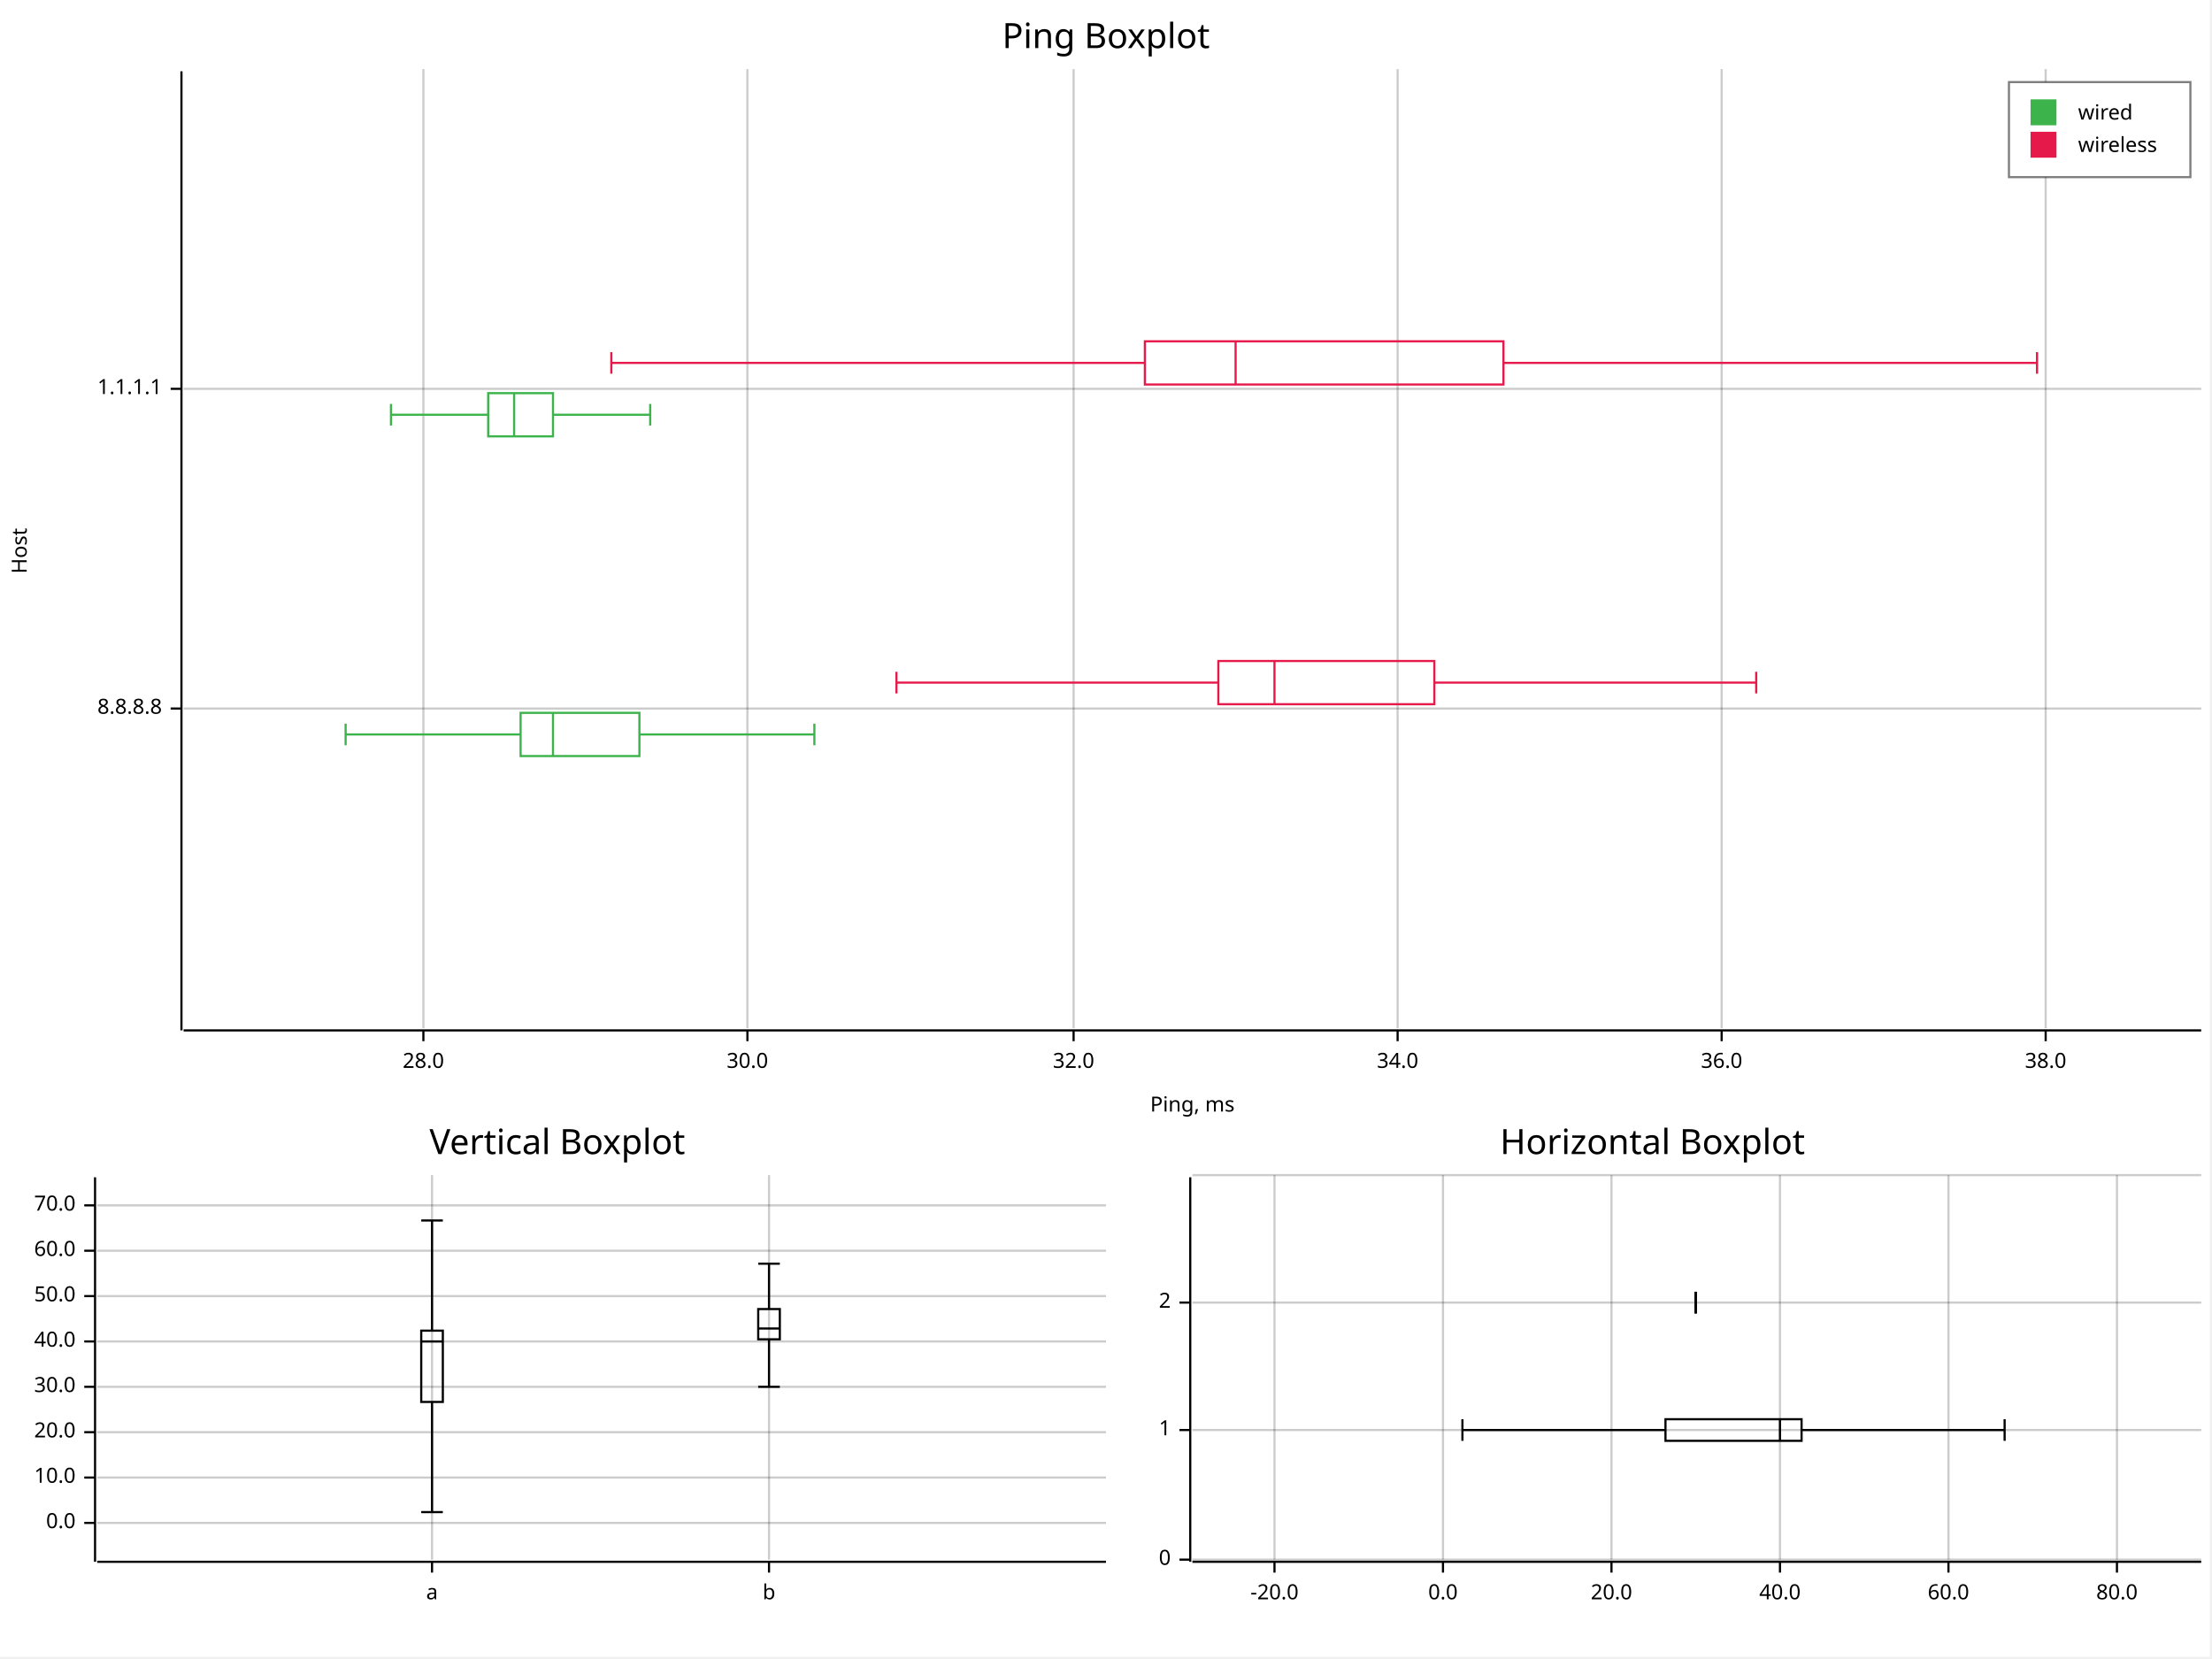
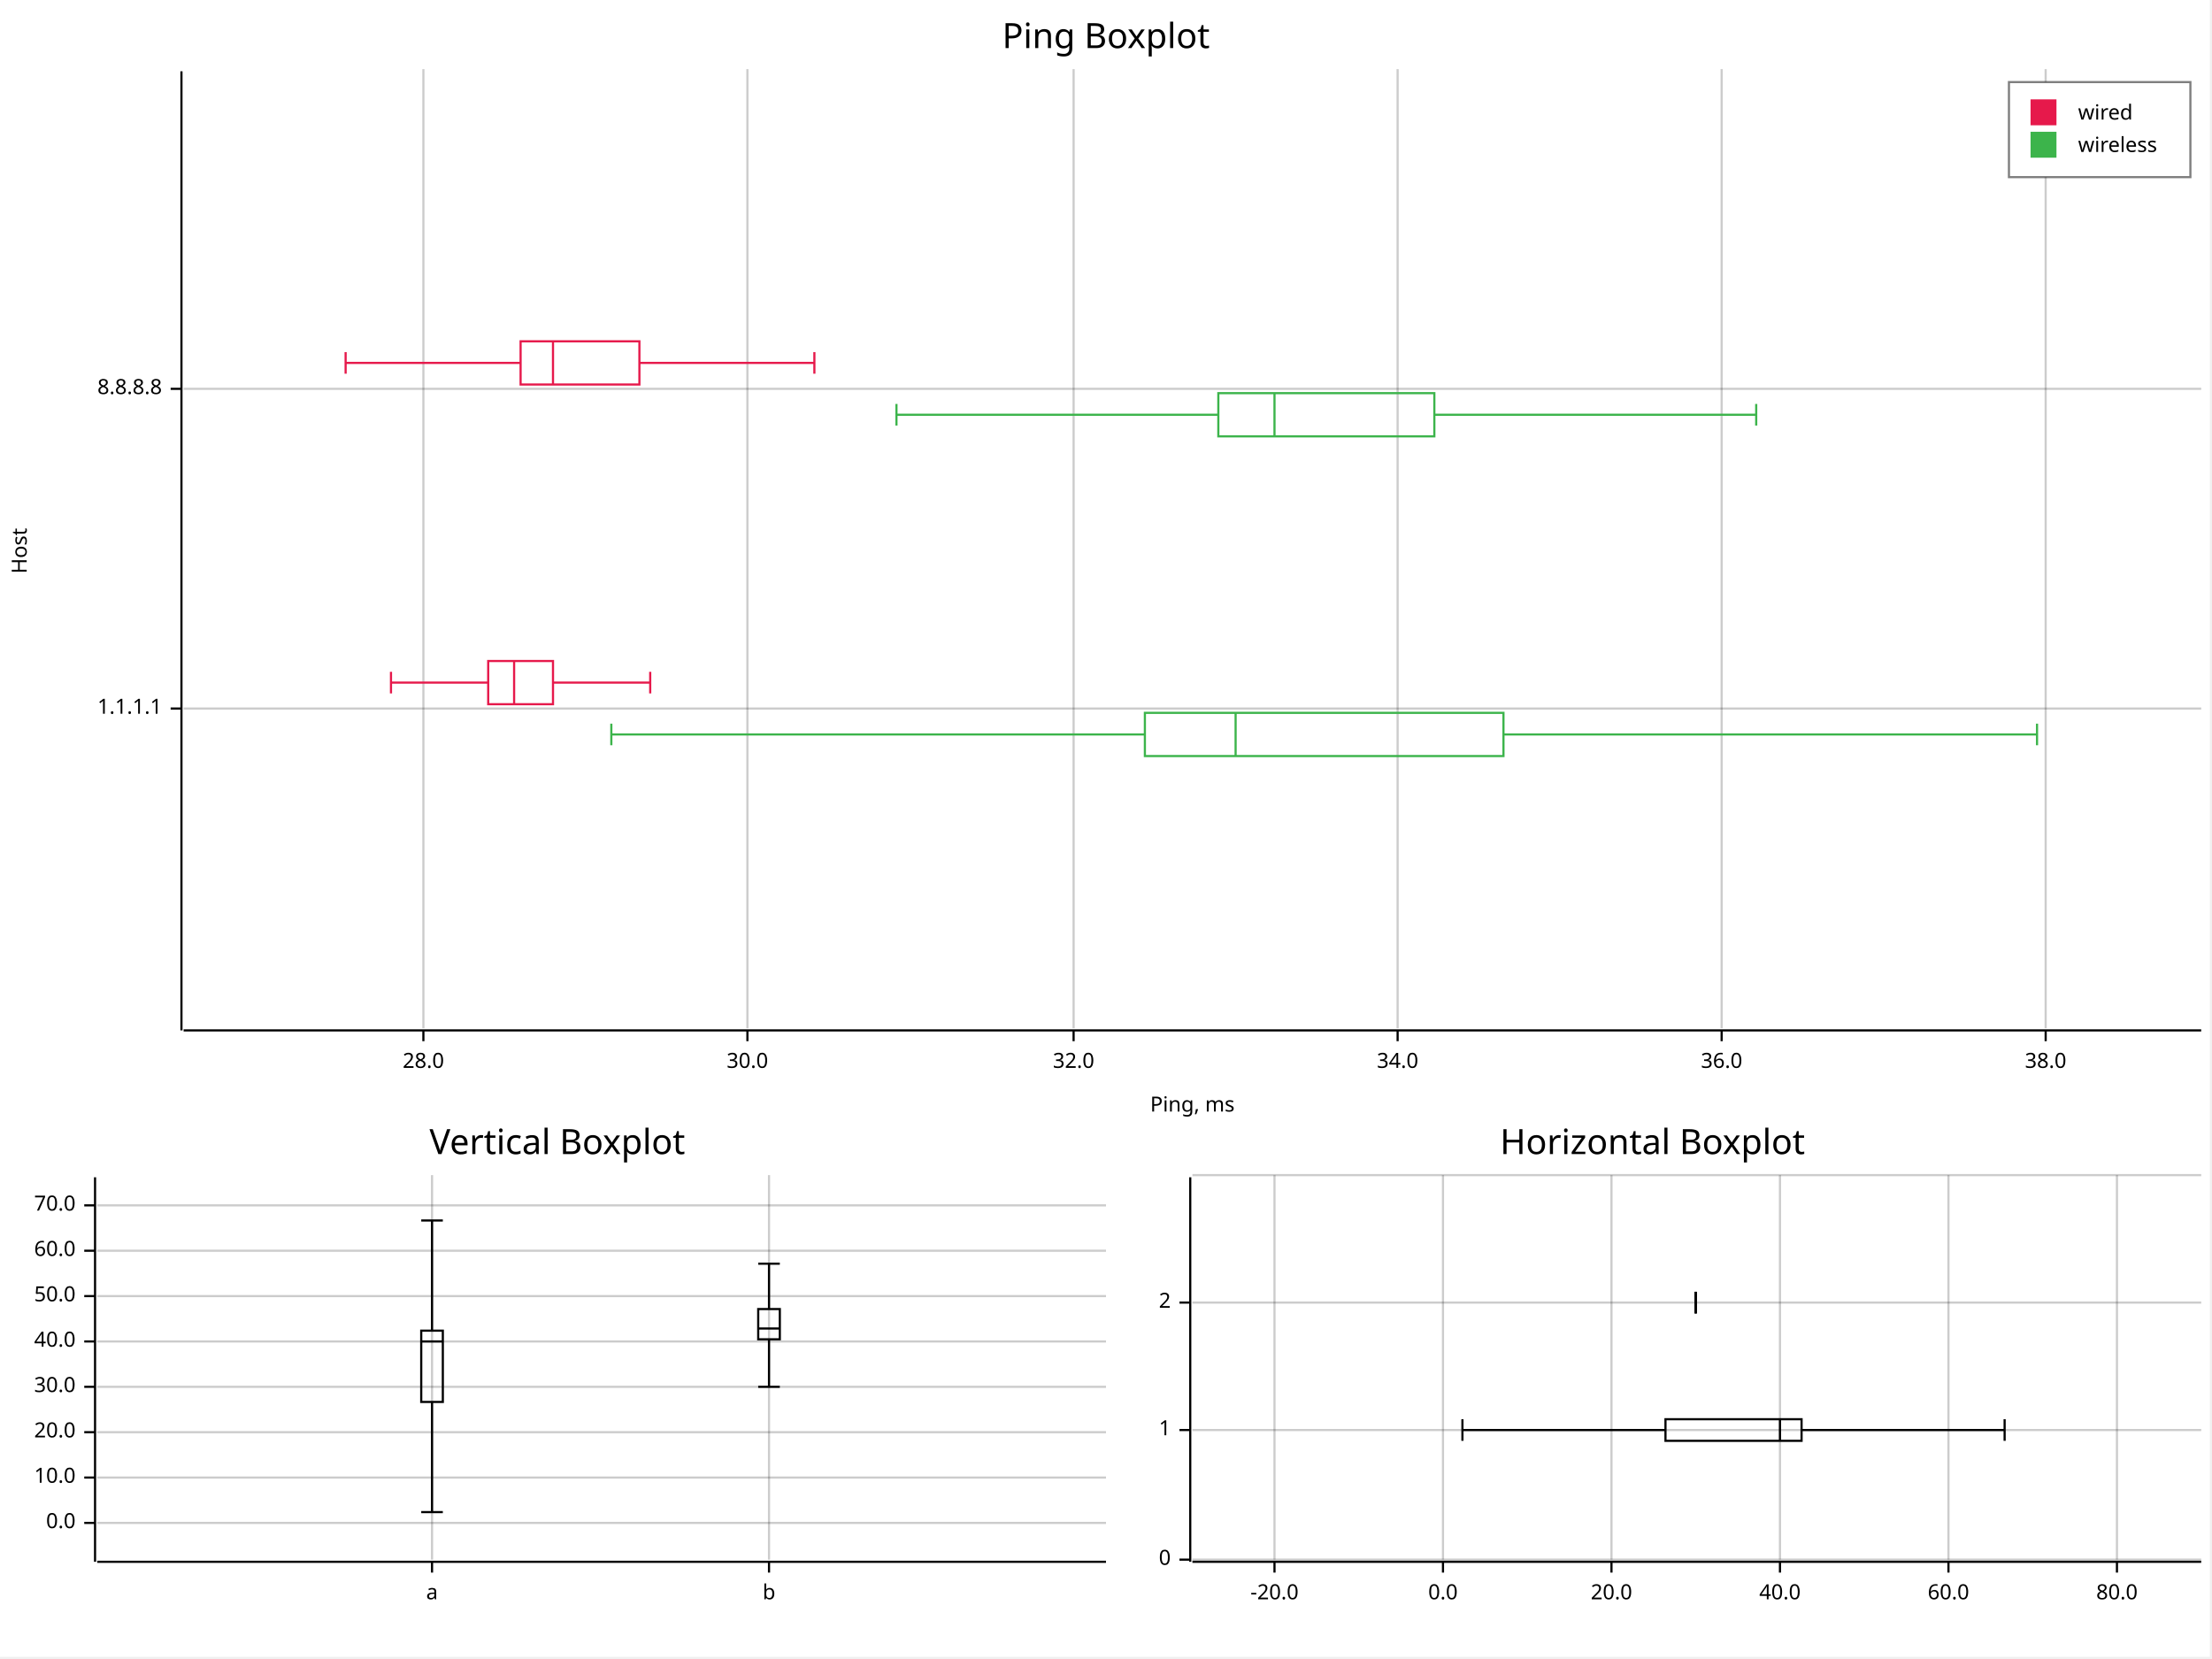
<svg xmlns="http://www.w3.org/2000/svg" height="768" width="1024">
  <rect fill="#FFFFFF" height="767" opacity="1" stroke="none" width="1023" x="0" y="0" />
  <text dy="0.76em" fill="#000000" font-family="sans-serif" font-size="16.129" opacity="1" text-anchor="middle" x="512" y="10">
Ping Boxplot
</text>
  <line opacity="1" stroke="#FFFFFF" stroke-width="1" x1="91" x2="91" y1="476" y2="32" />
  <line opacity="1" stroke="#FFFFFF" stroke-width="1" x1="106" x2="106" y1="476" y2="32" />
  <line opacity="1" stroke="#FFFFFF" stroke-width="1" x1="121" x2="121" y1="476" y2="32" />
  <line opacity="1" stroke="#FFFFFF" stroke-width="1" x1="136" x2="136" y1="476" y2="32" />
  <line opacity="1" stroke="#FFFFFF" stroke-width="1" x1="151" x2="151" y1="476" y2="32" />
  <line opacity="1" stroke="#FFFFFF" stroke-width="1" x1="166" x2="166" y1="476" y2="32" />
  <line opacity="1" stroke="#FFFFFF" stroke-width="1" x1="181" x2="181" y1="476" y2="32" />
  <line opacity="1" stroke="#FFFFFF" stroke-width="1" x1="196" x2="196" y1="476" y2="32" />
  <line opacity="1" stroke="#FFFFFF" stroke-width="1" x1="211" x2="211" y1="476" y2="32" />
  <line opacity="1" stroke="#FFFFFF" stroke-width="1" x1="226" x2="226" y1="476" y2="32" />
  <line opacity="1" stroke="#FFFFFF" stroke-width="1" x1="241" x2="241" y1="476" y2="32" />
  <line opacity="1" stroke="#FFFFFF" stroke-width="1" x1="256" x2="256" y1="476" y2="32" />
  <line opacity="1" stroke="#FFFFFF" stroke-width="1" x1="271" x2="271" y1="476" y2="32" />
  <line opacity="1" stroke="#FFFFFF" stroke-width="1" x1="286" x2="286" y1="476" y2="32" />
  <line opacity="1" stroke="#FFFFFF" stroke-width="1" x1="301" x2="301" y1="476" y2="32" />
  <line opacity="1" stroke="#FFFFFF" stroke-width="1" x1="316" x2="316" y1="476" y2="32" />
  <line opacity="1" stroke="#FFFFFF" stroke-width="1" x1="331" x2="331" y1="476" y2="32" />
  <line opacity="1" stroke="#FFFFFF" stroke-width="1" x1="346" x2="346" y1="476" y2="32" />
  <line opacity="1" stroke="#FFFFFF" stroke-width="1" x1="361" x2="361" y1="476" y2="32" />
  <line opacity="1" stroke="#FFFFFF" stroke-width="1" x1="376" x2="376" y1="476" y2="32" />
  <line opacity="1" stroke="#FFFFFF" stroke-width="1" x1="391" x2="391" y1="476" y2="32" />
  <line opacity="1" stroke="#FFFFFF" stroke-width="1" x1="406" x2="406" y1="476" y2="32" />
  <line opacity="1" stroke="#FFFFFF" stroke-width="1" x1="421" x2="421" y1="476" y2="32" />
  <line opacity="1" stroke="#FFFFFF" stroke-width="1" x1="437" x2="437" y1="476" y2="32" />
  <line opacity="1" stroke="#FFFFFF" stroke-width="1" x1="452" x2="452" y1="476" y2="32" />
  <line opacity="1" stroke="#FFFFFF" stroke-width="1" x1="467" x2="467" y1="476" y2="32" />
  <line opacity="1" stroke="#FFFFFF" stroke-width="1" x1="482" x2="482" y1="476" y2="32" />
  <line opacity="1" stroke="#FFFFFF" stroke-width="1" x1="497" x2="497" y1="476" y2="32" />
  <line opacity="1" stroke="#FFFFFF" stroke-width="1" x1="512" x2="512" y1="476" y2="32" />
  <line opacity="1" stroke="#FFFFFF" stroke-width="1" x1="527" x2="527" y1="476" y2="32" />
  <line opacity="1" stroke="#FFFFFF" stroke-width="1" x1="542" x2="542" y1="476" y2="32" />
  <line opacity="1" stroke="#FFFFFF" stroke-width="1" x1="557" x2="557" y1="476" y2="32" />
  <line opacity="1" stroke="#FFFFFF" stroke-width="1" x1="572" x2="572" y1="476" y2="32" />
  <line opacity="1" stroke="#FFFFFF" stroke-width="1" x1="587" x2="587" y1="476" y2="32" />
  <line opacity="1" stroke="#FFFFFF" stroke-width="1" x1="602" x2="602" y1="476" y2="32" />
  <line opacity="1" stroke="#FFFFFF" stroke-width="1" x1="617" x2="617" y1="476" y2="32" />
  <line opacity="1" stroke="#FFFFFF" stroke-width="1" x1="632" x2="632" y1="476" y2="32" />
  <line opacity="1" stroke="#FFFFFF" stroke-width="1" x1="647" x2="647" y1="476" y2="32" />
  <line opacity="1" stroke="#FFFFFF" stroke-width="1" x1="662" x2="662" y1="476" y2="32" />
  <line opacity="1" stroke="#FFFFFF" stroke-width="1" x1="677" x2="677" y1="476" y2="32" />
  <line opacity="1" stroke="#FFFFFF" stroke-width="1" x1="692" x2="692" y1="476" y2="32" />
  <line opacity="1" stroke="#FFFFFF" stroke-width="1" x1="707" x2="707" y1="476" y2="32" />
  <line opacity="1" stroke="#FFFFFF" stroke-width="1" x1="722" x2="722" y1="476" y2="32" />
  <line opacity="1" stroke="#FFFFFF" stroke-width="1" x1="737" x2="737" y1="476" y2="32" />
  <line opacity="1" stroke="#FFFFFF" stroke-width="1" x1="752" x2="752" y1="476" y2="32" />
  <line opacity="1" stroke="#FFFFFF" stroke-width="1" x1="767" x2="767" y1="476" y2="32" />
  <line opacity="1" stroke="#FFFFFF" stroke-width="1" x1="782" x2="782" y1="476" y2="32" />
  <line opacity="1" stroke="#FFFFFF" stroke-width="1" x1="797" x2="797" y1="476" y2="32" />
  <line opacity="1" stroke="#FFFFFF" stroke-width="1" x1="812" x2="812" y1="476" y2="32" />
  <line opacity="1" stroke="#FFFFFF" stroke-width="1" x1="827" x2="827" y1="476" y2="32" />
  <line opacity="1" stroke="#FFFFFF" stroke-width="1" x1="842" x2="842" y1="476" y2="32" />
  <line opacity="1" stroke="#FFFFFF" stroke-width="1" x1="857" x2="857" y1="476" y2="32" />
  <line opacity="1" stroke="#FFFFFF" stroke-width="1" x1="872" x2="872" y1="476" y2="32" />
  <line opacity="1" stroke="#FFFFFF" stroke-width="1" x1="887" x2="887" y1="476" y2="32" />
  <line opacity="1" stroke="#FFFFFF" stroke-width="1" x1="902" x2="902" y1="476" y2="32" />
  <line opacity="1" stroke="#FFFFFF" stroke-width="1" x1="917" x2="917" y1="476" y2="32" />
  <line opacity="1" stroke="#FFFFFF" stroke-width="1" x1="932" x2="932" y1="476" y2="32" />
  <line opacity="1" stroke="#FFFFFF" stroke-width="1" x1="947" x2="947" y1="476" y2="32" />
  <line opacity="1" stroke="#FFFFFF" stroke-width="1" x1="962" x2="962" y1="476" y2="32" />
  <line opacity="1" stroke="#FFFFFF" stroke-width="1" x1="977" x2="977" y1="476" y2="32" />
  <line opacity="1" stroke="#FFFFFF" stroke-width="1" x1="992" x2="992" y1="476" y2="32" />
  <line opacity="1" stroke="#FFFFFF" stroke-width="1" x1="1007" x2="1007" y1="476" y2="32" />
  <line opacity="1" stroke="#FFFFFF" stroke-width="1" x1="85" x2="1019" y1="328" y2="328" />
  <line opacity="1" stroke="#FFFFFF" stroke-width="1" x1="85" x2="1019" y1="180" y2="180" />
  <text dy="0.76em" fill="#000000" font-family="sans-serif" font-size="9.677" opacity="1" text-anchor="middle" transform="rotate(270, 5, 255)" x="5" y="255">
Host
</text>
  <text dy="-0.5ex" fill="#000000" font-family="sans-serif" font-size="9.677" opacity="1" text-anchor="middle" x="552" y="517">
Ping, ms
</text>
  <line opacity="0.2" stroke="#000000" stroke-width="1" x1="196" x2="196" y1="476" y2="32" />
  <line opacity="0.2" stroke="#000000" stroke-width="1" x1="346" x2="346" y1="476" y2="32" />
  <line opacity="0.2" stroke="#000000" stroke-width="1" x1="497" x2="497" y1="476" y2="32" />
  <line opacity="0.2" stroke="#000000" stroke-width="1" x1="647" x2="647" y1="476" y2="32" />
  <line opacity="0.2" stroke="#000000" stroke-width="1" x1="797" x2="797" y1="476" y2="32" />
  <line opacity="0.2" stroke="#000000" stroke-width="1" x1="947" x2="947" y1="476" y2="32" />
  <line opacity="0.2" stroke="#000000" stroke-width="1" x1="85" x2="1019" y1="328" y2="328" />
  <line opacity="0.2" stroke="#000000" stroke-width="1" x1="85" x2="1019" y1="180" y2="180" />
  <polyline fill="none" opacity="1" points="84,33 84,477 " stroke="#000000" stroke-width="1" />
  <text dy="0.5ex" fill="#000000" font-family="sans-serif" font-size="9.677" opacity="1" text-anchor="end" x="75" y="328">
-  8.8.8.8
+  1.1.1.1
</text>
  <polyline fill="none" opacity="1" points="79,328 84,328 " stroke="#000000" stroke-width="1" />
  <text dy="0.5ex" fill="#000000" font-family="sans-serif" font-size="9.677" opacity="1" text-anchor="end" x="75" y="180">
-  1.1.1.1
+  8.8.8.8
</text>
  <polyline fill="none" opacity="1" points="79,180 84,180 " stroke="#000000" stroke-width="1" />
  <polyline fill="none" opacity="1" points="85,477 1019,477 " stroke="#000000" stroke-width="1" />
  <text dy="0.76em" fill="#000000" font-family="sans-serif" font-size="9.677" opacity="1" text-anchor="middle" x="196" y="487">
28.0
</text>
  <polyline fill="none" opacity="1" points="196,477 196,482 " stroke="#000000" stroke-width="1" />
  <text dy="0.76em" fill="#000000" font-family="sans-serif" font-size="9.677" opacity="1" text-anchor="middle" x="346" y="487">
30.0
</text>
  <polyline fill="none" opacity="1" points="346,477 346,482 " stroke="#000000" stroke-width="1" />
  <text dy="0.76em" fill="#000000" font-family="sans-serif" font-size="9.677" opacity="1" text-anchor="middle" x="497" y="487">
32.0
</text>
  <polyline fill="none" opacity="1" points="497,477 497,482 " stroke="#000000" stroke-width="1" />
  <text dy="0.76em" fill="#000000" font-family="sans-serif" font-size="9.677" opacity="1" text-anchor="middle" x="647" y="487">
34.0
</text>
  <polyline fill="none" opacity="1" points="647,477 647,482 " stroke="#000000" stroke-width="1" />
  <text dy="0.76em" fill="#000000" font-family="sans-serif" font-size="9.677" opacity="1" text-anchor="middle" x="797" y="487">
36.0
</text>
  <polyline fill="none" opacity="1" points="797,477 797,482 " stroke="#000000" stroke-width="1" />
  <text dy="0.76em" fill="#000000" font-family="sans-serif" font-size="9.677" opacity="1" text-anchor="middle" x="947" y="487">
38.0
</text>
  <polyline fill="none" opacity="1" points="947,477 947,482 " stroke="#000000" stroke-width="1" />
-   <line opacity="1" stroke="#3CB44B" stroke-width="1" x1="181" x2="181" y1="187" y2="197" />
-   <line opacity="1" stroke="#3CB44B" stroke-width="1" x1="181" x2="226" y1="192" y2="192" />
-   <rect fill="none" height="20" opacity="1" stroke="#3CB44B" width="30" x="226" y="182" />
-   <line opacity="1" stroke="#3CB44B" stroke-width="1" x1="238" x2="238" y1="182" y2="202" />
-   <line opacity="1" stroke="#3CB44B" stroke-width="1" x1="256" x2="301" y1="192" y2="192" />
-   <line opacity="1" stroke="#3CB44B" stroke-width="1" x1="301" x2="301" y1="187" y2="197" />
-   <line opacity="1" stroke="#3CB44B" stroke-width="1" x1="160" x2="160" y1="335" y2="345" />
-   <line opacity="1" stroke="#3CB44B" stroke-width="1" x1="160" x2="241" y1="340" y2="340" />
-   <rect fill="none" height="20" opacity="1" stroke="#3CB44B" width="55" x="241" y="330" />
-   <line opacity="1" stroke="#3CB44B" stroke-width="1" x1="256" x2="256" y1="330" y2="350" />
-   <line opacity="1" stroke="#3CB44B" stroke-width="1" x1="296" x2="377" y1="340" y2="340" />
-   <line opacity="1" stroke="#3CB44B" stroke-width="1" x1="377" x2="377" y1="335" y2="345" />
-   <line opacity="1" stroke="#E6194B" stroke-width="1" x1="415" x2="415" y1="311" y2="321" />
-   <line opacity="1" stroke="#E6194B" stroke-width="1" x1="415" x2="564" y1="316" y2="316" />
-   <rect fill="none" height="20" opacity="1" stroke="#E6194B" width="100" x="564" y="306" />
-   <line opacity="1" stroke="#E6194B" stroke-width="1" x1="590" x2="590" y1="306" y2="326" />
-   <line opacity="1" stroke="#E6194B" stroke-width="1" x1="664" x2="813" y1="316" y2="316" />
-   <line opacity="1" stroke="#E6194B" stroke-width="1" x1="813" x2="813" y1="311" y2="321" />
-   <line opacity="1" stroke="#E6194B" stroke-width="1" x1="283" x2="283" y1="163" y2="173" />
-   <line opacity="1" stroke="#E6194B" stroke-width="1" x1="283" x2="530" y1="168" y2="168" />
-   <rect fill="none" height="20" opacity="1" stroke="#E6194B" width="166" x="530" y="158" />
-   <line opacity="1" stroke="#E6194B" stroke-width="1" x1="572" x2="572" y1="158" y2="178" />
-   <line opacity="1" stroke="#E6194B" stroke-width="1" x1="696" x2="943" y1="168" y2="168" />
-   <line opacity="1" stroke="#E6194B" stroke-width="1" x1="943" x2="943" y1="163" y2="173" />
+   <line opacity="1" stroke="#E6194B" stroke-width="1" x1="160" x2="160" y1="163" y2="173" />
+   <line opacity="1" stroke="#E6194B" stroke-width="1" x1="160" x2="241" y1="168" y2="168" />
+   <rect fill="none" height="20" opacity="1" stroke="#E6194B" width="55" x="241" y="158" />
+   <line opacity="1" stroke="#E6194B" stroke-width="1" x1="256" x2="256" y1="158" y2="178" />
+   <line opacity="1" stroke="#E6194B" stroke-width="1" x1="296" x2="377" y1="168" y2="168" />
+   <line opacity="1" stroke="#E6194B" stroke-width="1" x1="377" x2="377" y1="163" y2="173" />
+   <line opacity="1" stroke="#E6194B" stroke-width="1" x1="181" x2="181" y1="311" y2="321" />
+   <line opacity="1" stroke="#E6194B" stroke-width="1" x1="181" x2="226" y1="316" y2="316" />
+   <rect fill="none" height="20" opacity="1" stroke="#E6194B" width="30" x="226" y="306" />
+   <line opacity="1" stroke="#E6194B" stroke-width="1" x1="238" x2="238" y1="306" y2="326" />
+   <line opacity="1" stroke="#E6194B" stroke-width="1" x1="256" x2="301" y1="316" y2="316" />
+   <line opacity="1" stroke="#E6194B" stroke-width="1" x1="301" x2="301" y1="311" y2="321" />
+   <line opacity="1" stroke="#3CB44B" stroke-width="1" x1="283" x2="283" y1="335" y2="345" />
+   <line opacity="1" stroke="#3CB44B" stroke-width="1" x1="283" x2="530" y1="340" y2="340" />
+   <rect fill="none" height="20" opacity="1" stroke="#3CB44B" width="166" x="530" y="330" />
+   <line opacity="1" stroke="#3CB44B" stroke-width="1" x1="572" x2="572" y1="330" y2="350" />
+   <line opacity="1" stroke="#3CB44B" stroke-width="1" x1="696" x2="943" y1="340" y2="340" />
+   <line opacity="1" stroke="#3CB44B" stroke-width="1" x1="943" x2="943" y1="335" y2="345" />
+   <line opacity="1" stroke="#3CB44B" stroke-width="1" x1="415" x2="415" y1="187" y2="197" />
+   <line opacity="1" stroke="#3CB44B" stroke-width="1" x1="415" x2="564" y1="192" y2="192" />
+   <rect fill="none" height="20" opacity="1" stroke="#3CB44B" width="100" x="564" y="182" />
+   <line opacity="1" stroke="#3CB44B" stroke-width="1" x1="590" x2="590" y1="182" y2="202" />
+   <line opacity="1" stroke="#3CB44B" stroke-width="1" x1="664" x2="813" y1="192" y2="192" />
+   <line opacity="1" stroke="#3CB44B" stroke-width="1" x1="813" x2="813" y1="187" y2="197" />
  <rect fill="#FFFFFF" height="44" opacity="1" stroke="none" width="84" x="930" y="38" />
  <rect fill="none" height="44" opacity="0.5" stroke="#000000" width="84" x="930" y="38" />
  <text dy="0.76em" fill="#000000" font-family="sans-serif" font-size="9.677" opacity="1" text-anchor="start" x="962" y="48">
wired
</text>
  <text dy="0.76em" fill="#000000" font-family="sans-serif" font-size="9.677" opacity="1" text-anchor="start" x="962" y="63">
wireless
</text>
-   <rect fill="#3CB44B" height="12" opacity="1" stroke="none" width="12" x="940" y="46" />
-   <rect fill="#E6194B" height="12" opacity="1" stroke="none" width="12" x="940" y="61" />
+   <rect fill="#E6194B" height="12" opacity="1" stroke="none" width="12" x="940" y="46" />
+   <rect fill="#3CB44B" height="12" opacity="1" stroke="none" width="12" x="940" y="61" />
  <text dy="0.76em" fill="#000000" font-family="sans-serif" font-size="16.129" opacity="1" text-anchor="middle" x="258" y="522">
Vertical Boxplot
</text>
  <line opacity="1" stroke="#FFFFFF" stroke-width="1" x1="200" x2="200" y1="722" y2="544" />
  <line opacity="1" stroke="#FFFFFF" stroke-width="1" x1="356" x2="356" y1="722" y2="544" />
  <line opacity="1" stroke="#FFFFFF" stroke-width="1" x1="45" x2="512" y1="720" y2="720" />
  <line opacity="1" stroke="#FFFFFF" stroke-width="1" x1="45" x2="512" y1="718" y2="718" />
  <line opacity="1" stroke="#FFFFFF" stroke-width="1" x1="45" x2="512" y1="716" y2="716" />
  <line opacity="1" stroke="#FFFFFF" stroke-width="1" x1="45" x2="512" y1="714" y2="714" />
  <line opacity="1" stroke="#FFFFFF" stroke-width="1" x1="45" x2="512" y1="711" y2="711" />
  <line opacity="1" stroke="#FFFFFF" stroke-width="1" x1="45" x2="512" y1="709" y2="709" />
  <line opacity="1" stroke="#FFFFFF" stroke-width="1" x1="45" x2="512" y1="707" y2="707" />
  <line opacity="1" stroke="#FFFFFF" stroke-width="1" x1="45" x2="512" y1="705" y2="705" />
  <line opacity="1" stroke="#FFFFFF" stroke-width="1" x1="45" x2="512" y1="703" y2="703" />
  <line opacity="1" stroke="#FFFFFF" stroke-width="1" x1="45" x2="512" y1="701" y2="701" />
  <line opacity="1" stroke="#FFFFFF" stroke-width="1" x1="45" x2="512" y1="699" y2="699" />
  <line opacity="1" stroke="#FFFFFF" stroke-width="1" x1="45" x2="512" y1="697" y2="697" />
  <line opacity="1" stroke="#FFFFFF" stroke-width="1" x1="45" x2="512" y1="695" y2="695" />
  <line opacity="1" stroke="#FFFFFF" stroke-width="1" x1="45" x2="512" y1="693" y2="693" />
  <line opacity="1" stroke="#FFFFFF" stroke-width="1" x1="45" x2="512" y1="690" y2="690" />
  <line opacity="1" stroke="#FFFFFF" stroke-width="1" x1="45" x2="512" y1="688" y2="688" />
  <line opacity="1" stroke="#FFFFFF" stroke-width="1" x1="45" x2="512" y1="686" y2="686" />
  <line opacity="1" stroke="#FFFFFF" stroke-width="1" x1="45" x2="512" y1="684" y2="684" />
  <line opacity="1" stroke="#FFFFFF" stroke-width="1" x1="45" x2="512" y1="682" y2="682" />
  <line opacity="1" stroke="#FFFFFF" stroke-width="1" x1="45" x2="512" y1="680" y2="680" />
  <line opacity="1" stroke="#FFFFFF" stroke-width="1" x1="45" x2="512" y1="678" y2="678" />
  <line opacity="1" stroke="#FFFFFF" stroke-width="1" x1="45" x2="512" y1="676" y2="676" />
  <line opacity="1" stroke="#FFFFFF" stroke-width="1" x1="45" x2="512" y1="674" y2="674" />
  <line opacity="1" stroke="#FFFFFF" stroke-width="1" x1="45" x2="512" y1="671" y2="671" />
  <line opacity="1" stroke="#FFFFFF" stroke-width="1" x1="45" x2="512" y1="669" y2="669" />
  <line opacity="1" stroke="#FFFFFF" stroke-width="1" x1="45" x2="512" y1="667" y2="667" />
  <line opacity="1" stroke="#FFFFFF" stroke-width="1" x1="45" x2="512" y1="665" y2="665" />
  <line opacity="1" stroke="#FFFFFF" stroke-width="1" x1="45" x2="512" y1="663" y2="663" />
  <line opacity="1" stroke="#FFFFFF" stroke-width="1" x1="45" x2="512" y1="661" y2="661" />
  <line opacity="1" stroke="#FFFFFF" stroke-width="1" x1="45" x2="512" y1="659" y2="659" />
  <line opacity="1" stroke="#FFFFFF" stroke-width="1" x1="45" x2="512" y1="657" y2="657" />
  <line opacity="1" stroke="#FFFFFF" stroke-width="1" x1="45" x2="512" y1="655" y2="655" />
  <line opacity="1" stroke="#FFFFFF" stroke-width="1" x1="45" x2="512" y1="652" y2="652" />
  <line opacity="1" stroke="#FFFFFF" stroke-width="1" x1="45" x2="512" y1="650" y2="650" />
  <line opacity="1" stroke="#FFFFFF" stroke-width="1" x1="45" x2="512" y1="648" y2="648" />
  <line opacity="1" stroke="#FFFFFF" stroke-width="1" x1="45" x2="512" y1="646" y2="646" />
  <line opacity="1" stroke="#FFFFFF" stroke-width="1" x1="45" x2="512" y1="644" y2="644" />
  <line opacity="1" stroke="#FFFFFF" stroke-width="1" x1="45" x2="512" y1="642" y2="642" />
  <line opacity="1" stroke="#FFFFFF" stroke-width="1" x1="45" x2="512" y1="640" y2="640" />
  <line opacity="1" stroke="#FFFFFF" stroke-width="1" x1="45" x2="512" y1="638" y2="638" />
  <line opacity="1" stroke="#FFFFFF" stroke-width="1" x1="45" x2="512" y1="636" y2="636" />
  <line opacity="1" stroke="#FFFFFF" stroke-width="1" x1="45" x2="512" y1="633" y2="633" />
  <line opacity="1" stroke="#FFFFFF" stroke-width="1" x1="45" x2="512" y1="631" y2="631" />
  <line opacity="1" stroke="#FFFFFF" stroke-width="1" x1="45" x2="512" y1="629" y2="629" />
  <line opacity="1" stroke="#FFFFFF" stroke-width="1" x1="45" x2="512" y1="627" y2="627" />
  <line opacity="1" stroke="#FFFFFF" stroke-width="1" x1="45" x2="512" y1="625" y2="625" />
  <line opacity="1" stroke="#FFFFFF" stroke-width="1" x1="45" x2="512" y1="623" y2="623" />
  <line opacity="1" stroke="#FFFFFF" stroke-width="1" x1="45" x2="512" y1="621" y2="621" />
  <line opacity="1" stroke="#FFFFFF" stroke-width="1" x1="45" x2="512" y1="619" y2="619" />
  <line opacity="1" stroke="#FFFFFF" stroke-width="1" x1="45" x2="512" y1="617" y2="617" />
  <line opacity="1" stroke="#FFFFFF" stroke-width="1" x1="45" x2="512" y1="614" y2="614" />
  <line opacity="1" stroke="#FFFFFF" stroke-width="1" x1="45" x2="512" y1="612" y2="612" />
  <line opacity="1" stroke="#FFFFFF" stroke-width="1" x1="45" x2="512" y1="610" y2="610" />
  <line opacity="1" stroke="#FFFFFF" stroke-width="1" x1="45" x2="512" y1="608" y2="608" />
  <line opacity="1" stroke="#FFFFFF" stroke-width="1" x1="45" x2="512" y1="606" y2="606" />
  <line opacity="1" stroke="#FFFFFF" stroke-width="1" x1="45" x2="512" y1="604" y2="604" />
  <line opacity="1" stroke="#FFFFFF" stroke-width="1" x1="45" x2="512" y1="602" y2="602" />
  <line opacity="1" stroke="#FFFFFF" stroke-width="1" x1="45" x2="512" y1="600" y2="600" />
  <line opacity="1" stroke="#FFFFFF" stroke-width="1" x1="45" x2="512" y1="598" y2="598" />
  <line opacity="1" stroke="#FFFFFF" stroke-width="1" x1="45" x2="512" y1="595" y2="595" />
  <line opacity="1" stroke="#FFFFFF" stroke-width="1" x1="45" x2="512" y1="593" y2="593" />
  <line opacity="1" stroke="#FFFFFF" stroke-width="1" x1="45" x2="512" y1="591" y2="591" />
  <line opacity="1" stroke="#FFFFFF" stroke-width="1" x1="45" x2="512" y1="589" y2="589" />
  <line opacity="1" stroke="#FFFFFF" stroke-width="1" x1="45" x2="512" y1="587" y2="587" />
  <line opacity="1" stroke="#FFFFFF" stroke-width="1" x1="45" x2="512" y1="585" y2="585" />
  <line opacity="1" stroke="#FFFFFF" stroke-width="1" x1="45" x2="512" y1="583" y2="583" />
  <line opacity="1" stroke="#FFFFFF" stroke-width="1" x1="45" x2="512" y1="581" y2="581" />
  <line opacity="1" stroke="#FFFFFF" stroke-width="1" x1="45" x2="512" y1="579" y2="579" />
  <line opacity="1" stroke="#FFFFFF" stroke-width="1" x1="45" x2="512" y1="577" y2="577" />
  <line opacity="1" stroke="#FFFFFF" stroke-width="1" x1="45" x2="512" y1="574" y2="574" />
  <line opacity="1" stroke="#FFFFFF" stroke-width="1" x1="45" x2="512" y1="572" y2="572" />
  <line opacity="1" stroke="#FFFFFF" stroke-width="1" x1="45" x2="512" y1="570" y2="570" />
  <line opacity="1" stroke="#FFFFFF" stroke-width="1" x1="45" x2="512" y1="568" y2="568" />
  <line opacity="1" stroke="#FFFFFF" stroke-width="1" x1="45" x2="512" y1="566" y2="566" />
  <line opacity="1" stroke="#FFFFFF" stroke-width="1" x1="45" x2="512" y1="564" y2="564" />
  <line opacity="1" stroke="#FFFFFF" stroke-width="1" x1="45" x2="512" y1="562" y2="562" />
  <line opacity="1" stroke="#FFFFFF" stroke-width="1" x1="45" x2="512" y1="560" y2="560" />
  <line opacity="1" stroke="#FFFFFF" stroke-width="1" x1="45" x2="512" y1="558" y2="558" />
  <line opacity="1" stroke="#FFFFFF" stroke-width="1" x1="45" x2="512" y1="555" y2="555" />
  <line opacity="1" stroke="#FFFFFF" stroke-width="1" x1="45" x2="512" y1="553" y2="553" />
  <line opacity="1" stroke="#FFFFFF" stroke-width="1" x1="45" x2="512" y1="551" y2="551" />
  <line opacity="1" stroke="#FFFFFF" stroke-width="1" x1="45" x2="512" y1="549" y2="549" />
  <line opacity="1" stroke="#FFFFFF" stroke-width="1" x1="45" x2="512" y1="547" y2="547" />
  <line opacity="1" stroke="#FFFFFF" stroke-width="1" x1="45" x2="512" y1="545" y2="545" />
  <line opacity="0.2" stroke="#000000" stroke-width="1" x1="200" x2="200" y1="722" y2="544" />
  <line opacity="0.2" stroke="#000000" stroke-width="1" x1="356" x2="356" y1="722" y2="544" />
  <line opacity="0.2" stroke="#000000" stroke-width="1" x1="45" x2="512" y1="705" y2="705" />
  <line opacity="0.2" stroke="#000000" stroke-width="1" x1="45" x2="512" y1="684" y2="684" />
  <line opacity="0.2" stroke="#000000" stroke-width="1" x1="45" x2="512" y1="663" y2="663" />
  <line opacity="0.2" stroke="#000000" stroke-width="1" x1="45" x2="512" y1="642" y2="642" />
  <line opacity="0.2" stroke="#000000" stroke-width="1" x1="45" x2="512" y1="621" y2="621" />
  <line opacity="0.2" stroke="#000000" stroke-width="1" x1="45" x2="512" y1="600" y2="600" />
  <line opacity="0.2" stroke="#000000" stroke-width="1" x1="45" x2="512" y1="579" y2="579" />
  <line opacity="0.2" stroke="#000000" stroke-width="1" x1="45" x2="512" y1="558" y2="558" />
  <polyline fill="none" opacity="1" points="44,545 44,723 " stroke="#000000" stroke-width="1" />
  <text dy="0.5ex" fill="#000000" font-family="sans-serif" font-size="9.677" opacity="1" text-anchor="end" x="35" y="705">
0.0
</text>
  <polyline fill="none" opacity="1" points="39,705 44,705 " stroke="#000000" stroke-width="1" />
  <text dy="0.5ex" fill="#000000" font-family="sans-serif" font-size="9.677" opacity="1" text-anchor="end" x="35" y="684">
10.0
</text>
  <polyline fill="none" opacity="1" points="39,684 44,684 " stroke="#000000" stroke-width="1" />
  <text dy="0.5ex" fill="#000000" font-family="sans-serif" font-size="9.677" opacity="1" text-anchor="end" x="35" y="663">
20.0
</text>
  <polyline fill="none" opacity="1" points="39,663 44,663 " stroke="#000000" stroke-width="1" />
  <text dy="0.5ex" fill="#000000" font-family="sans-serif" font-size="9.677" opacity="1" text-anchor="end" x="35" y="642">
30.0
</text>
  <polyline fill="none" opacity="1" points="39,642 44,642 " stroke="#000000" stroke-width="1" />
  <text dy="0.5ex" fill="#000000" font-family="sans-serif" font-size="9.677" opacity="1" text-anchor="end" x="35" y="621">
40.0
</text>
  <polyline fill="none" opacity="1" points="39,621 44,621 " stroke="#000000" stroke-width="1" />
  <text dy="0.5ex" fill="#000000" font-family="sans-serif" font-size="9.677" opacity="1" text-anchor="end" x="35" y="600">
50.0
</text>
  <polyline fill="none" opacity="1" points="39,600 44,600 " stroke="#000000" stroke-width="1" />
  <text dy="0.5ex" fill="#000000" font-family="sans-serif" font-size="9.677" opacity="1" text-anchor="end" x="35" y="579">
60.0
</text>
  <polyline fill="none" opacity="1" points="39,579 44,579 " stroke="#000000" stroke-width="1" />
  <text dy="0.5ex" fill="#000000" font-family="sans-serif" font-size="9.677" opacity="1" text-anchor="end" x="35" y="558">
70.0
</text>
  <polyline fill="none" opacity="1" points="39,558 44,558 " stroke="#000000" stroke-width="1" />
  <polyline fill="none" opacity="1" points="45,723 512,723 " stroke="#000000" stroke-width="1" />
  <text dy="0.76em" fill="#000000" font-family="sans-serif" font-size="9.677" opacity="1" text-anchor="middle" x="200" y="733">
a
</text>
  <polyline fill="none" opacity="1" points="200,723 200,728 " stroke="#000000" stroke-width="1" />
  <text dy="0.76em" fill="#000000" font-family="sans-serif" font-size="9.677" opacity="1" text-anchor="middle" x="356" y="733">
b
</text>
  <polyline fill="none" opacity="1" points="356,723 356,728 " stroke="#000000" stroke-width="1" />
  <line opacity="1" stroke="#000000" stroke-width="1" x1="195" x2="205" y1="700" y2="700" />
  <line opacity="1" stroke="#000000" stroke-width="1" x1="200" x2="200" y1="700" y2="649" />
  <rect fill="none" height="33" opacity="1" stroke="#000000" width="10" x="195" y="616" />
  <line opacity="1" stroke="#000000" stroke-width="1" x1="195" x2="205" y1="621" y2="621" />
  <line opacity="1" stroke="#000000" stroke-width="1" x1="200" x2="200" y1="616" y2="565" />
  <line opacity="1" stroke="#000000" stroke-width="1" x1="195" x2="205" y1="565" y2="565" />
  <line opacity="1" stroke="#000000" stroke-width="1" x1="351" x2="361" y1="642" y2="642" />
  <line opacity="1" stroke="#000000" stroke-width="1" x1="356" x2="356" y1="642" y2="620" />
  <rect fill="none" height="14" opacity="1" stroke="#000000" width="10" x="351" y="606" />
  <line opacity="1" stroke="#000000" stroke-width="1" x1="351" x2="361" y1="615" y2="615" />
  <line opacity="1" stroke="#000000" stroke-width="1" x1="356" x2="356" y1="606" y2="585" />
  <line opacity="1" stroke="#000000" stroke-width="1" x1="351" x2="361" y1="585" y2="585" />
  <text dy="0.76em" fill="#000000" font-family="sans-serif" font-size="16.129" opacity="1" text-anchor="middle" x="765" y="522">
Horizontal Boxplot
</text>
  <line opacity="1" stroke="#FFFFFF" stroke-width="1" x1="559" x2="559" y1="722" y2="544" />
  <line opacity="1" stroke="#FFFFFF" stroke-width="1" x1="567" x2="567" y1="722" y2="544" />
  <line opacity="1" stroke="#FFFFFF" stroke-width="1" x1="575" x2="575" y1="722" y2="544" />
  <line opacity="1" stroke="#FFFFFF" stroke-width="1" x1="583" x2="583" y1="722" y2="544" />
  <line opacity="1" stroke="#FFFFFF" stroke-width="1" x1="590" x2="590" y1="722" y2="544" />
  <line opacity="1" stroke="#FFFFFF" stroke-width="1" x1="598" x2="598" y1="722" y2="544" />
  <line opacity="1" stroke="#FFFFFF" stroke-width="1" x1="606" x2="606" y1="722" y2="544" />
  <line opacity="1" stroke="#FFFFFF" stroke-width="1" x1="614" x2="614" y1="722" y2="544" />
  <line opacity="1" stroke="#FFFFFF" stroke-width="1" x1="622" x2="622" y1="722" y2="544" />
  <line opacity="1" stroke="#FFFFFF" stroke-width="1" x1="629" x2="629" y1="722" y2="544" />
  <line opacity="1" stroke="#FFFFFF" stroke-width="1" x1="637" x2="637" y1="722" y2="544" />
  <line opacity="1" stroke="#FFFFFF" stroke-width="1" x1="645" x2="645" y1="722" y2="544" />
  <line opacity="1" stroke="#FFFFFF" stroke-width="1" x1="653" x2="653" y1="722" y2="544" />
  <line opacity="1" stroke="#FFFFFF" stroke-width="1" x1="660" x2="660" y1="722" y2="544" />
  <line opacity="1" stroke="#FFFFFF" stroke-width="1" x1="668" x2="668" y1="722" y2="544" />
  <line opacity="1" stroke="#FFFFFF" stroke-width="1" x1="676" x2="676" y1="722" y2="544" />
  <line opacity="1" stroke="#FFFFFF" stroke-width="1" x1="684" x2="684" y1="722" y2="544" />
  <line opacity="1" stroke="#FFFFFF" stroke-width="1" x1="692" x2="692" y1="722" y2="544" />
  <line opacity="1" stroke="#FFFFFF" stroke-width="1" x1="699" x2="699" y1="722" y2="544" />
  <line opacity="1" stroke="#FFFFFF" stroke-width="1" x1="707" x2="707" y1="722" y2="544" />
  <line opacity="1" stroke="#FFFFFF" stroke-width="1" x1="715" x2="715" y1="722" y2="544" />
  <line opacity="1" stroke="#FFFFFF" stroke-width="1" x1="723" x2="723" y1="722" y2="544" />
  <line opacity="1" stroke="#FFFFFF" stroke-width="1" x1="731" x2="731" y1="722" y2="544" />
  <line opacity="1" stroke="#FFFFFF" stroke-width="1" x1="738" x2="738" y1="722" y2="544" />
  <line opacity="1" stroke="#FFFFFF" stroke-width="1" x1="746" x2="746" y1="722" y2="544" />
  <line opacity="1" stroke="#FFFFFF" stroke-width="1" x1="754" x2="754" y1="722" y2="544" />
  <line opacity="1" stroke="#FFFFFF" stroke-width="1" x1="762" x2="762" y1="722" y2="544" />
  <line opacity="1" stroke="#FFFFFF" stroke-width="1" x1="769" x2="769" y1="722" y2="544" />
  <line opacity="1" stroke="#FFFFFF" stroke-width="1" x1="777" x2="777" y1="722" y2="544" />
  <line opacity="1" stroke="#FFFFFF" stroke-width="1" x1="785" x2="785" y1="722" y2="544" />
  <line opacity="1" stroke="#FFFFFF" stroke-width="1" x1="793" x2="793" y1="722" y2="544" />
  <line opacity="1" stroke="#FFFFFF" stroke-width="1" x1="801" x2="801" y1="722" y2="544" />
  <line opacity="1" stroke="#FFFFFF" stroke-width="1" x1="808" x2="808" y1="722" y2="544" />
  <line opacity="1" stroke="#FFFFFF" stroke-width="1" x1="816" x2="816" y1="722" y2="544" />
  <line opacity="1" stroke="#FFFFFF" stroke-width="1" x1="824" x2="824" y1="722" y2="544" />
  <line opacity="1" stroke="#FFFFFF" stroke-width="1" x1="832" x2="832" y1="722" y2="544" />
  <line opacity="1" stroke="#FFFFFF" stroke-width="1" x1="839" x2="839" y1="722" y2="544" />
  <line opacity="1" stroke="#FFFFFF" stroke-width="1" x1="847" x2="847" y1="722" y2="544" />
  <line opacity="1" stroke="#FFFFFF" stroke-width="1" x1="855" x2="855" y1="722" y2="544" />
  <line opacity="1" stroke="#FFFFFF" stroke-width="1" x1="863" x2="863" y1="722" y2="544" />
  <line opacity="1" stroke="#FFFFFF" stroke-width="1" x1="871" x2="871" y1="722" y2="544" />
  <line opacity="1" stroke="#FFFFFF" stroke-width="1" x1="878" x2="878" y1="722" y2="544" />
  <line opacity="1" stroke="#FFFFFF" stroke-width="1" x1="886" x2="886" y1="722" y2="544" />
  <line opacity="1" stroke="#FFFFFF" stroke-width="1" x1="894" x2="894" y1="722" y2="544" />
  <line opacity="1" stroke="#FFFFFF" stroke-width="1" x1="902" x2="902" y1="722" y2="544" />
  <line opacity="1" stroke="#FFFFFF" stroke-width="1" x1="910" x2="910" y1="722" y2="544" />
  <line opacity="1" stroke="#FFFFFF" stroke-width="1" x1="917" x2="917" y1="722" y2="544" />
  <line opacity="1" stroke="#FFFFFF" stroke-width="1" x1="925" x2="925" y1="722" y2="544" />
  <line opacity="1" stroke="#FFFFFF" stroke-width="1" x1="933" x2="933" y1="722" y2="544" />
  <line opacity="1" stroke="#FFFFFF" stroke-width="1" x1="941" x2="941" y1="722" y2="544" />
  <line opacity="1" stroke="#FFFFFF" stroke-width="1" x1="948" x2="948" y1="722" y2="544" />
  <line opacity="1" stroke="#FFFFFF" stroke-width="1" x1="956" x2="956" y1="722" y2="544" />
  <line opacity="1" stroke="#FFFFFF" stroke-width="1" x1="964" x2="964" y1="722" y2="544" />
  <line opacity="1" stroke="#FFFFFF" stroke-width="1" x1="972" x2="972" y1="722" y2="544" />
  <line opacity="1" stroke="#FFFFFF" stroke-width="1" x1="980" x2="980" y1="722" y2="544" />
  <line opacity="1" stroke="#FFFFFF" stroke-width="1" x1="987" x2="987" y1="722" y2="544" />
  <line opacity="1" stroke="#FFFFFF" stroke-width="1" x1="995" x2="995" y1="722" y2="544" />
  <line opacity="1" stroke="#FFFFFF" stroke-width="1" x1="1003" x2="1003" y1="722" y2="544" />
  <line opacity="1" stroke="#FFFFFF" stroke-width="1" x1="1011" x2="1011" y1="722" y2="544" />
  <line opacity="1" stroke="#FFFFFF" stroke-width="1" x1="1019" x2="1019" y1="722" y2="544" />
  <line opacity="1" stroke="#FFFFFF" stroke-width="1" x1="552" x2="1019" y1="722" y2="722" />
  <line opacity="1" stroke="#FFFFFF" stroke-width="1" x1="552" x2="1019" y1="662" y2="662" />
  <line opacity="1" stroke="#FFFFFF" stroke-width="1" x1="552" x2="1019" y1="603" y2="603" />
  <line opacity="1" stroke="#FFFFFF" stroke-width="1" x1="552" x2="1019" y1="544" y2="544" />
  <line opacity="0.2" stroke="#000000" stroke-width="1" x1="590" x2="590" y1="722" y2="544" />
  <line opacity="0.2" stroke="#000000" stroke-width="1" x1="668" x2="668" y1="722" y2="544" />
  <line opacity="0.2" stroke="#000000" stroke-width="1" x1="746" x2="746" y1="722" y2="544" />
  <line opacity="0.2" stroke="#000000" stroke-width="1" x1="824" x2="824" y1="722" y2="544" />
  <line opacity="0.2" stroke="#000000" stroke-width="1" x1="902" x2="902" y1="722" y2="544" />
  <line opacity="0.2" stroke="#000000" stroke-width="1" x1="980" x2="980" y1="722" y2="544" />
  <line opacity="0.2" stroke="#000000" stroke-width="1" x1="552" x2="1019" y1="722" y2="722" />
  <line opacity="0.2" stroke="#000000" stroke-width="1" x1="552" x2="1019" y1="662" y2="662" />
  <line opacity="0.2" stroke="#000000" stroke-width="1" x1="552" x2="1019" y1="603" y2="603" />
  <line opacity="0.2" stroke="#000000" stroke-width="1" x1="552" x2="1019" y1="544" y2="544" />
  <polyline fill="none" opacity="1" points="551,545 551,723 " stroke="#000000" stroke-width="1" />
  <text dy="0.5ex" fill="#000000" font-family="sans-serif" font-size="9.677" opacity="1" text-anchor="end" x="542" y="722">
0
</text>
  <polyline fill="none" opacity="1" points="546,722 551,722 " stroke="#000000" stroke-width="1" />
  <text dy="0.5ex" fill="#000000" font-family="sans-serif" font-size="9.677" opacity="1" text-anchor="end" x="542" y="662">
1
</text>
  <polyline fill="none" opacity="1" points="546,662 551,662 " stroke="#000000" stroke-width="1" />
  <text dy="0.5ex" fill="#000000" font-family="sans-serif" font-size="9.677" opacity="1" text-anchor="end" x="542" y="603">
2
</text>
  <polyline fill="none" opacity="1" points="546,603 551,603 " stroke="#000000" stroke-width="1" />
  <polyline fill="none" opacity="1" points="552,723 1019,723 " stroke="#000000" stroke-width="1" />
  <text dy="0.76em" fill="#000000" font-family="sans-serif" font-size="9.677" opacity="1" text-anchor="middle" x="590" y="733">
-20.0
</text>
  <polyline fill="none" opacity="1" points="590,723 590,728 " stroke="#000000" stroke-width="1" />
  <text dy="0.76em" fill="#000000" font-family="sans-serif" font-size="9.677" opacity="1" text-anchor="middle" x="668" y="733">
0.0
</text>
  <polyline fill="none" opacity="1" points="668,723 668,728 " stroke="#000000" stroke-width="1" />
  <text dy="0.76em" fill="#000000" font-family="sans-serif" font-size="9.677" opacity="1" text-anchor="middle" x="746" y="733">
20.0
</text>
  <polyline fill="none" opacity="1" points="746,723 746,728 " stroke="#000000" stroke-width="1" />
  <text dy="0.76em" fill="#000000" font-family="sans-serif" font-size="9.677" opacity="1" text-anchor="middle" x="824" y="733">
40.0
</text>
  <polyline fill="none" opacity="1" points="824,723 824,728 " stroke="#000000" stroke-width="1" />
  <text dy="0.76em" fill="#000000" font-family="sans-serif" font-size="9.677" opacity="1" text-anchor="middle" x="902" y="733">
60.0
</text>
  <polyline fill="none" opacity="1" points="902,723 902,728 " stroke="#000000" stroke-width="1" />
  <text dy="0.76em" fill="#000000" font-family="sans-serif" font-size="9.677" opacity="1" text-anchor="middle" x="980" y="733">
80.0
</text>
  <polyline fill="none" opacity="1" points="980,723 980,728 " stroke="#000000" stroke-width="1" />
  <line opacity="1" stroke="#000000" stroke-width="1" x1="677" x2="677" y1="657" y2="667" />
  <line opacity="1" stroke="#000000" stroke-width="1" x1="677" x2="771" y1="662" y2="662" />
  <rect fill="none" height="10" opacity="1" stroke="#000000" width="63" x="771" y="657" />
  <line opacity="1" stroke="#000000" stroke-width="1" x1="824" x2="824" y1="657" y2="667" />
  <line opacity="1" stroke="#000000" stroke-width="1" x1="834" x2="928" y1="662" y2="662" />
  <line opacity="1" stroke="#000000" stroke-width="1" x1="928" x2="928" y1="657" y2="667" />
  <line opacity="1" stroke="#000000" stroke-width="1" x1="785" x2="785" y1="598" y2="608" />
  <line opacity="1" stroke="#000000" stroke-width="1" x1="785" x2="785" y1="603" y2="603" />
  <rect fill="none" height="10" opacity="1" stroke="#000000" width="0" x="785" y="598" />
  <line opacity="1" stroke="#000000" stroke-width="1" x1="785" x2="785" y1="598" y2="608" />
  <line opacity="1" stroke="#000000" stroke-width="1" x1="785" x2="785" y1="603" y2="603" />
  <line opacity="1" stroke="#000000" stroke-width="1" x1="785" x2="785" y1="598" y2="608" />
</svg>
